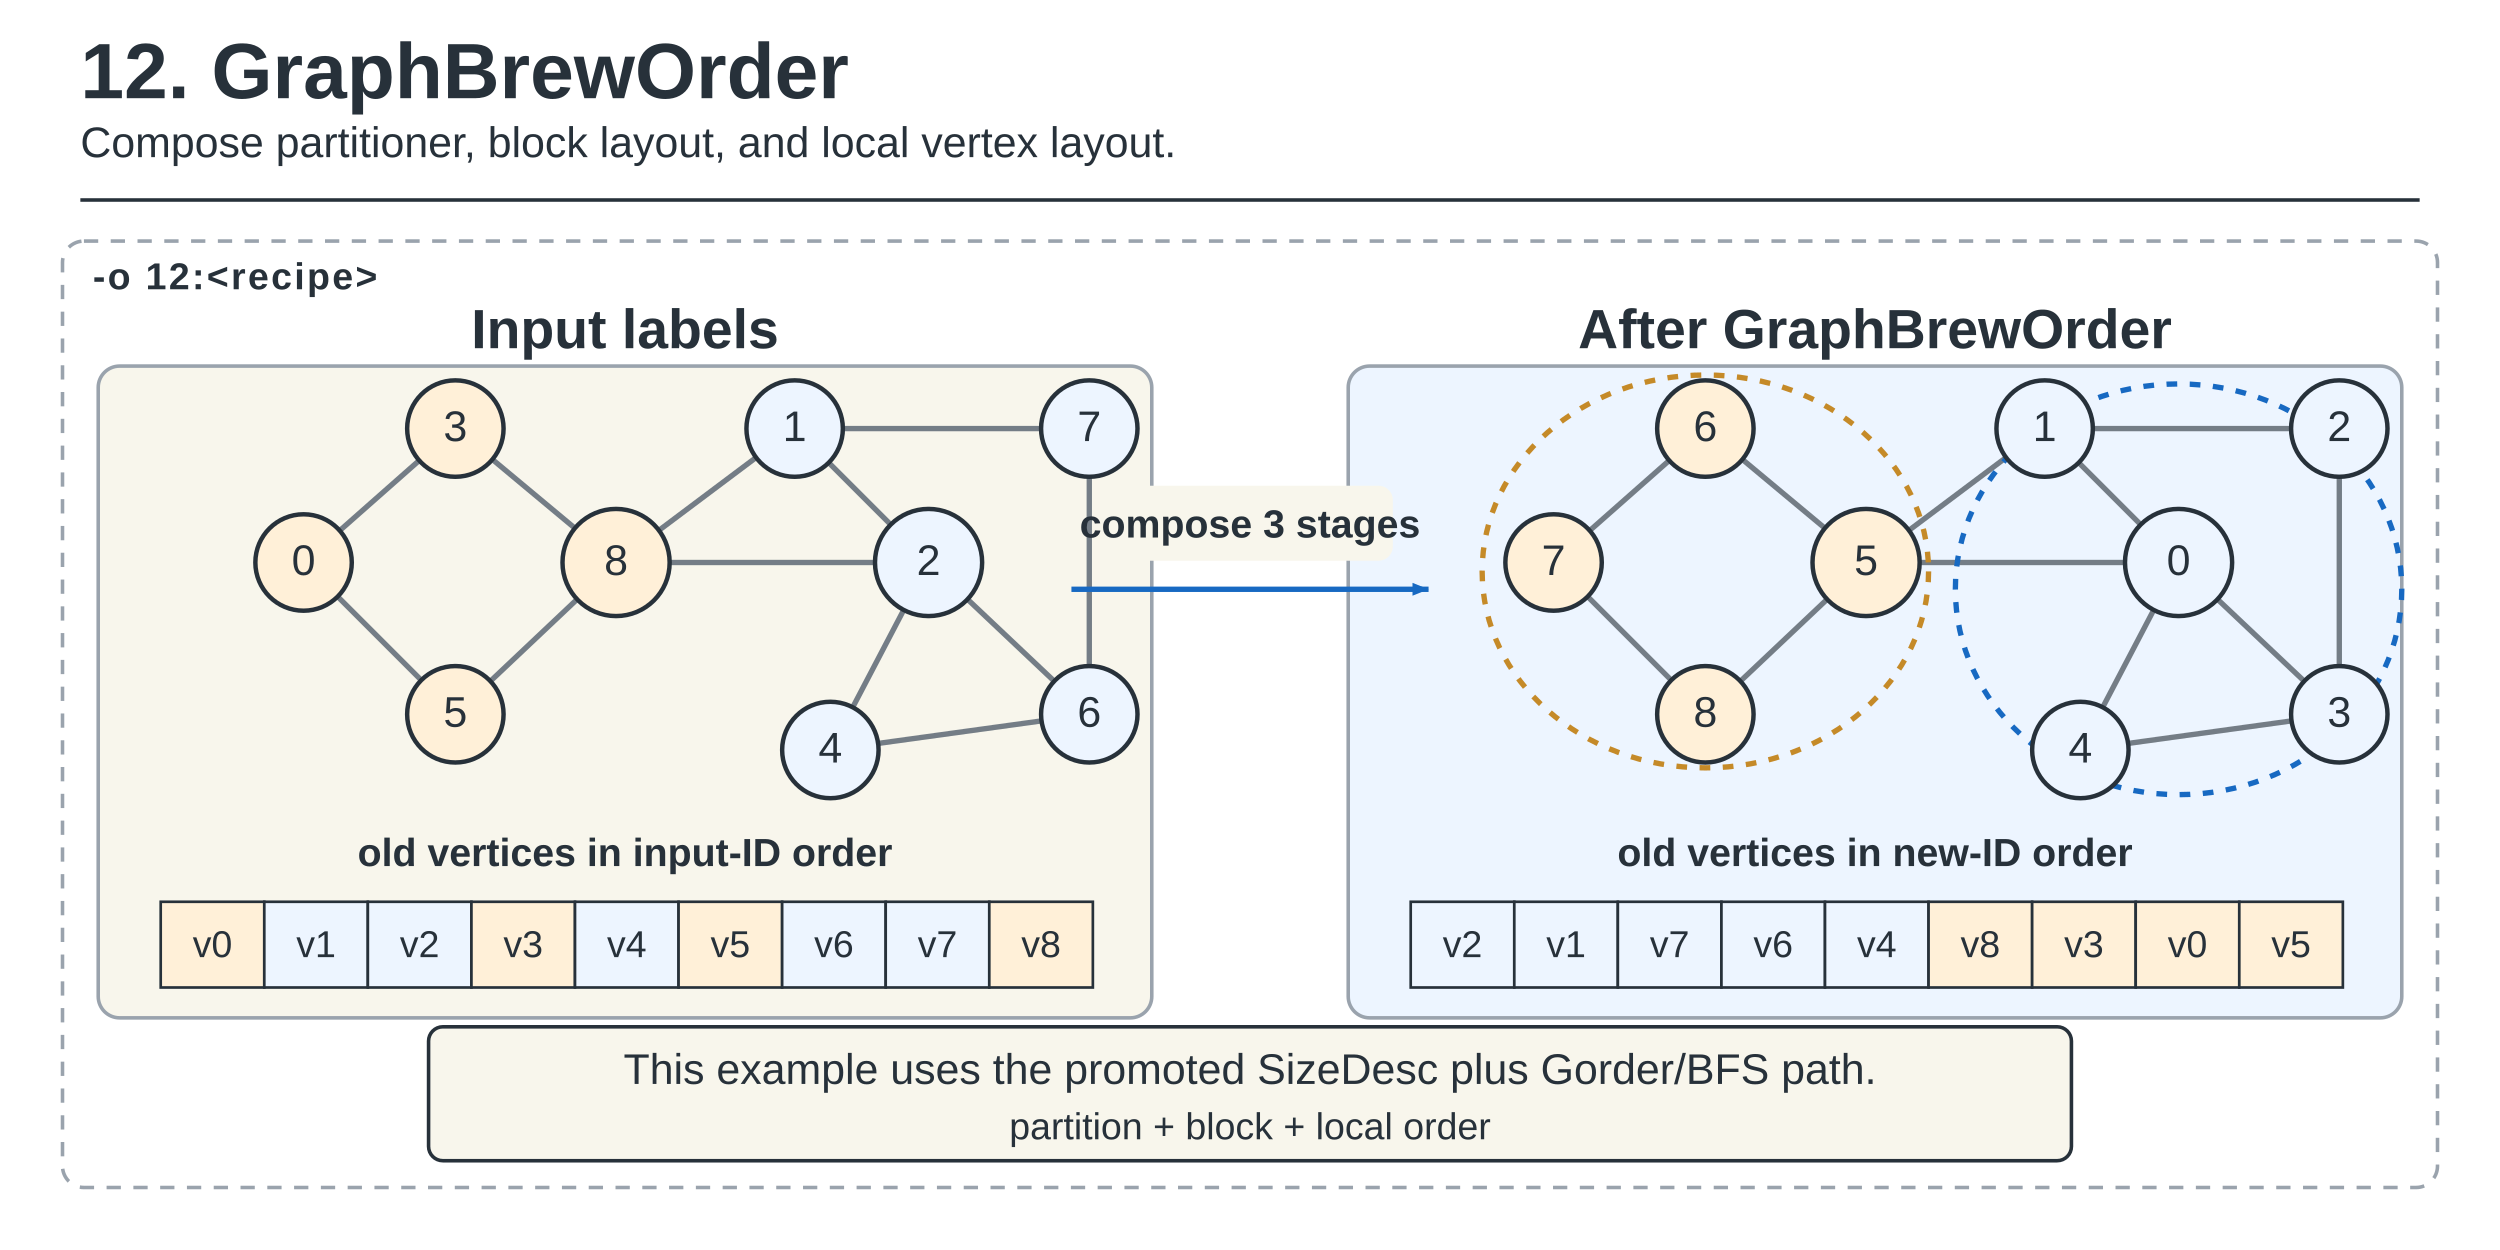
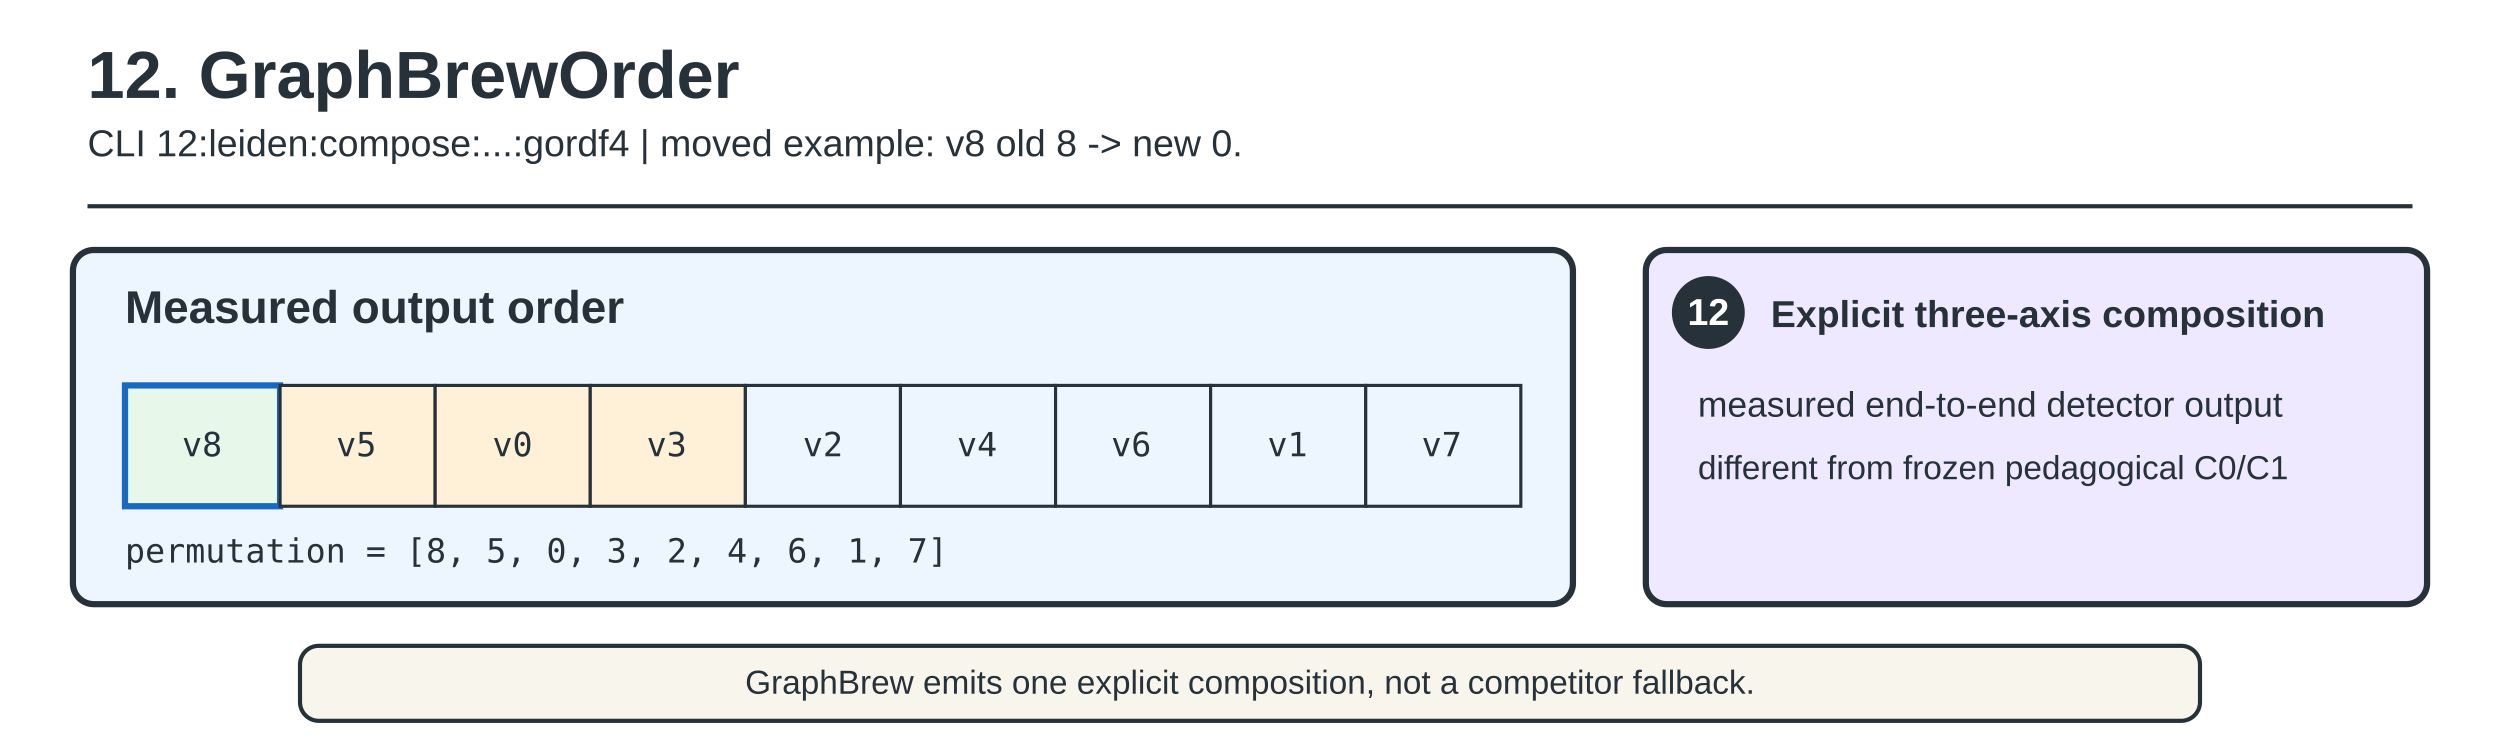
- <svg xmlns="http://www.w3.org/2000/svg" width="1400" height="700" viewBox="0 0 1400 700" role="img" aria-labelledby="title desc" fill="#27313A">
+ <svg xmlns="http://www.w3.org/2000/svg" width="1200" height="360" viewBox="0 0 1200 360" role="img" aria-labelledby="title desc" fill="#27313A">
  <defs>
-     <marker id="arrow" viewBox="0 0 10 8" markerWidth="9" markerHeight="8" refX="10" refY="4" orient="auto" markerUnits="userSpaceOnUse">
+     <marker id="arrow" viewBox="0 0 10 8" markerWidth="10" markerHeight="8" refX="10" refY="4" orient="auto" markerUnits="userSpaceOnUse">
      <path d="M0 0 L10 4 L0 8 Z" fill="#1769C2" />
-     </marker>
-     <marker id="edge-arrow" viewBox="0 0 8 6" markerWidth="7" markerHeight="6" refX="8" refY="3" orient="auto" markerUnits="userSpaceOnUse">
-       <path d="M0 0 L8 3 L0 6 Z" fill="#747D86" />
    </marker>
    <style>
      :root{color-scheme:light dark}
      @media(prefers-color-scheme:dark){
        [fill="#27313A"]{fill:#ECE7DD}[stroke="#27313A"]{stroke:#ECE7DD}
-         [fill="#FFFFFF"]{fill:#1E2327}
-         [fill="#F8F6EC"]{fill:#252A2E}[fill="#EDF5FF"]{fill:#273846}
-         [fill="#E7F7EA"]{fill:#24382A}[fill="#FFF0D8"]{fill:#3B3122}
-         [fill="#F7DEDC"]{fill:#3D292A}[fill="#EEE9FF"]{fill:#302C3C}
-         [stroke="#9AA3AD"]{stroke:#747D86}
+         [fill="#FFFFFF"]{fill:#1E2327}[fill="#F8F6EC"]{fill:#252A2E}
+         [fill="#EDF5FF"]{fill:#273846}[fill="#E7F7EA"]{fill:#24382A}
+         [fill="#FFF0D8"]{fill:#3B3122}[fill="#F7DEDC"]{fill:#3D292A}
+         [fill="#EEE9FF"]{fill:#302C3C}[stroke="#9AA3AD"]{stroke:#747D86}
+         [stroke="#1769C2"]{stroke:#63A8FF}[fill="#1769C2"]{fill:#63A8FF}
+         .arrow{stroke:#63A8FF!important}.edge{stroke:#ECE7DD!important}
      }
-       .sans{font-family:Arial,Helvetica,sans-serif}.title{font-size:44px;font-weight:700}
-       .subtitle{font-size:24px}.domain{font-size:21px;font-weight:700;letter-spacing:1.3px}
-       .heading{font-size:31px;font-weight:700}.body{font-size:24px}
-       .label{font-size:22px;font-weight:700}.small{font-size:21px}
-       .flow{fill:none;stroke:#1769C2;stroke-width:3;marker-end:url(#arrow)}
-           .graph-panel{stroke:#9AA3AD;stroke-width:2}
+       .sans{font-family:Arial,Helvetica,sans-serif}
+       .mono{font-family:"SFMono-Regular",Consolas,monospace}
+       .title{font-size:32px;font-weight:700}.subtitle{font-size:18px}
+       .domain{font-size:16px;font-weight:700;letter-spacing:1.2px}.heading{font-size:22px;font-weight:700}
+       .label{font-size:18px;font-weight:700}.body{font-size:17px}.small{font-size:16px}
+       .arrow{fill:none;stroke:#1769C2;stroke-width:3;marker-end:url(#arrow)}
+       .edge{stroke:#27313A;stroke-width:2.2}
    </style>
  </defs>
-   <rect width="1400" height="700" fill="#FFFFFF" />
-   <text x="45" y="55" class="sans title">12. GraphBrewOrder</text>
-   <text x="45" y="88" class="sans subtitle">Compose partitioner, block layout, and local vertex layout.</text>
-   <line x1="45" y1="112" x2="1355" y2="112" stroke="#27313A" stroke-width="2" />
-   <rect x="35" y="135" width="1330" height="530" rx="12" fill="none" stroke="#9AA3AD" stroke-width="2" stroke-dasharray="8 7" />
-   <text x="52" y="162" class="sans domain">-o 12:&lt;recipe&gt;</text>
-   <text x="350" y="195" text-anchor="middle" class="sans heading">Input labels</text>
-   <text x="1050" y="195" text-anchor="middle" class="sans heading">After GraphBrewOrder</text>
-   <rect x="55" y="205" width="590" height="365" rx="12" fill="#F8F6EC" class="graph-panel" />
-   <rect x="755" y="205" width="590" height="365" rx="12" fill="#EDF5FF" class="graph-panel" />
-   <line x1="170" y1="315" x2="255" y2="240" stroke="#747D86" stroke-width="3" />
-   <line x1="170" y1="315" x2="255" y2="400" stroke="#747D86" stroke-width="3" />
-   <line x1="255" y1="240" x2="345" y2="315" stroke="#747D86" stroke-width="3" />
-   <line x1="255" y1="400" x2="345" y2="315" stroke="#747D86" stroke-width="3" />
-   <line x1="345" y1="315" x2="445" y2="240" stroke="#747D86" stroke-width="3" />
-   <line x1="345" y1="315" x2="520" y2="315" stroke="#747D86" stroke-width="3" />
-   <line x1="445" y1="240" x2="520" y2="315" stroke="#747D86" stroke-width="3" />
-   <line x1="445" y1="240" x2="610" y2="240" stroke="#747D86" stroke-width="3" />
-   <line x1="520" y1="315" x2="465" y2="420" stroke="#747D86" stroke-width="3" />
-   <line x1="520" y1="315" x2="610" y2="400" stroke="#747D86" stroke-width="3" />
-   <line x1="465" y1="420" x2="610" y2="400" stroke="#747D86" stroke-width="3" />
-   <line x1="610" y1="400" x2="610" y2="240" stroke="#747D86" stroke-width="3" />
-   <circle cx="170" cy="315" r="27" fill="#FFF0D8" stroke="#27313A" stroke-width="2.5" />
-   <text x="170" y="322" text-anchor="middle" class="sans body">0</text>
-   <circle cx="255" cy="240" r="27" fill="#FFF0D8" stroke="#27313A" stroke-width="2.5" />
-   <text x="255" y="247" text-anchor="middle" class="sans body">3</text>
-   <circle cx="255" cy="400" r="27" fill="#FFF0D8" stroke="#27313A" stroke-width="2.5" />
-   <text x="255" y="407" text-anchor="middle" class="sans body">5</text>
-   <circle cx="345" cy="315" r="30" fill="#FFF0D8" stroke="#27313A" stroke-width="2.5" />
-   <text x="345" y="322" text-anchor="middle" class="sans body">8</text>
-   <circle cx="445" cy="240" r="27" fill="#EDF5FF" stroke="#27313A" stroke-width="2.5" />
-   <text x="445" y="247" text-anchor="middle" class="sans body">1</text>
-   <circle cx="520" cy="315" r="30" fill="#EDF5FF" stroke="#27313A" stroke-width="2.5" />
-   <text x="520" y="322" text-anchor="middle" class="sans body">2</text>
-   <circle cx="465" cy="420" r="27" fill="#EDF5FF" stroke="#27313A" stroke-width="2.5" />
-   <text x="465" y="427" text-anchor="middle" class="sans body">4</text>
-   <circle cx="610" cy="400" r="27" fill="#EDF5FF" stroke="#27313A" stroke-width="2.5" />
-   <text x="610" y="407" text-anchor="middle" class="sans body">6</text>
-   <circle cx="610" cy="240" r="27" fill="#EDF5FF" stroke="#27313A" stroke-width="2.5" />
-   <text x="610" y="247" text-anchor="middle" class="sans body">7</text>
-   <path d="M600 330 H800" class="flow" />
-   <rect x="620" y="272" width="160" height="42" rx="8" fill="#F8F6EC" />
-   <text x="700" y="301" text-anchor="middle" class="sans label">compose 3 stages</text>
-   <line x1="870" y1="315" x2="955" y2="240" stroke="#747D86" stroke-width="3" />
-   <line x1="870" y1="315" x2="955" y2="400" stroke="#747D86" stroke-width="3" />
-   <line x1="955" y1="240" x2="1045" y2="315" stroke="#747D86" stroke-width="3" />
-   <line x1="955" y1="400" x2="1045" y2="315" stroke="#747D86" stroke-width="3" />
-   <line x1="1045" y1="315" x2="1145" y2="240" stroke="#747D86" stroke-width="3" />
-   <line x1="1045" y1="315" x2="1220" y2="315" stroke="#747D86" stroke-width="3" />
-   <line x1="1145" y1="240" x2="1220" y2="315" stroke="#747D86" stroke-width="3" />
-   <line x1="1145" y1="240" x2="1310" y2="240" stroke="#747D86" stroke-width="3" />
-   <line x1="1220" y1="315" x2="1165" y2="420" stroke="#747D86" stroke-width="3" />
-   <line x1="1220" y1="315" x2="1310" y2="400" stroke="#747D86" stroke-width="3" />
-   <line x1="1165" y1="420" x2="1310" y2="400" stroke="#747D86" stroke-width="3" />
-   <line x1="1310" y1="400" x2="1310" y2="240" stroke="#747D86" stroke-width="3" />
-   <ellipse cx="955" cy="320" rx="125" ry="110" fill="none" stroke="#C58A28" stroke-width="3" stroke-dasharray="6 7" />
-   <ellipse cx="1220" cy="330" rx="125" ry="115" fill="none" stroke="#1769C2" stroke-width="3" stroke-dasharray="6 7" />
-   <circle cx="870" cy="315" r="27" fill="#FFF0D8" stroke="#27313A" stroke-width="2.5" />
-   <text x="870" y="322" text-anchor="middle" class="sans body">7</text>
-   <circle cx="955" cy="240" r="27" fill="#FFF0D8" stroke="#27313A" stroke-width="2.5" />
-   <text x="955" y="247" text-anchor="middle" class="sans body">6</text>
-   <circle cx="955" cy="400" r="27" fill="#FFF0D8" stroke="#27313A" stroke-width="2.5" />
-   <text x="955" y="407" text-anchor="middle" class="sans body">8</text>
-   <circle cx="1045" cy="315" r="30" fill="#FFF0D8" stroke="#27313A" stroke-width="2.5" />
-   <text x="1045" y="322" text-anchor="middle" class="sans body">5</text>
-   <circle cx="1145" cy="240" r="27" fill="#EDF5FF" stroke="#27313A" stroke-width="2.5" />
-   <text x="1145" y="247" text-anchor="middle" class="sans body">1</text>
-   <circle cx="1220" cy="315" r="30" fill="#EDF5FF" stroke="#27313A" stroke-width="2.5" />
-   <text x="1220" y="322" text-anchor="middle" class="sans body">0</text>
-   <circle cx="1165" cy="420" r="27" fill="#EDF5FF" stroke="#27313A" stroke-width="2.5" />
-   <text x="1165" y="427" text-anchor="middle" class="sans body">4</text>
-   <circle cx="1310" cy="400" r="27" fill="#EDF5FF" stroke="#27313A" stroke-width="2.5" />
-   <text x="1310" y="407" text-anchor="middle" class="sans body">3</text>
-   <circle cx="1310" cy="240" r="27" fill="#EDF5FF" stroke="#27313A" stroke-width="2.5" />
-   <text x="1310" y="247" text-anchor="middle" class="sans body">2</text>
-   <text x="350" y="485" text-anchor="middle" class="sans label">old vertices in input-ID order</text>
-   <text x="1050" y="485" text-anchor="middle" class="sans label">old vertices in new-ID order</text>
-   <rect x="90" y="505" width="58" height="48" fill="#FFF0D8" stroke="#27313A" stroke-width="1.5" />
-   <text x="119" y="536" text-anchor="middle" class="sans small">v0</text>
-   <rect x="148" y="505" width="58" height="48" fill="#EDF5FF" stroke="#27313A" stroke-width="1.5" />
-   <text x="177" y="536" text-anchor="middle" class="sans small">v1</text>
-   <rect x="206" y="505" width="58" height="48" fill="#EDF5FF" stroke="#27313A" stroke-width="1.5" />
-   <text x="235" y="536" text-anchor="middle" class="sans small">v2</text>
-   <rect x="264" y="505" width="58" height="48" fill="#FFF0D8" stroke="#27313A" stroke-width="1.5" />
-   <text x="293" y="536" text-anchor="middle" class="sans small">v3</text>
-   <rect x="322" y="505" width="58" height="48" fill="#EDF5FF" stroke="#27313A" stroke-width="1.5" />
-   <text x="351" y="536" text-anchor="middle" class="sans small">v4</text>
-   <rect x="380" y="505" width="58" height="48" fill="#FFF0D8" stroke="#27313A" stroke-width="1.5" />
-   <text x="409" y="536" text-anchor="middle" class="sans small">v5</text>
-   <rect x="438" y="505" width="58" height="48" fill="#EDF5FF" stroke="#27313A" stroke-width="1.5" />
-   <text x="467" y="536" text-anchor="middle" class="sans small">v6</text>
-   <rect x="496" y="505" width="58" height="48" fill="#EDF5FF" stroke="#27313A" stroke-width="1.5" />
-   <text x="525" y="536" text-anchor="middle" class="sans small">v7</text>
-   <rect x="554" y="505" width="58" height="48" fill="#FFF0D8" stroke="#27313A" stroke-width="1.5" />
-   <text x="583" y="536" text-anchor="middle" class="sans small">v8</text>
-   <rect x="790" y="505" width="58" height="48" fill="#EDF5FF" stroke="#27313A" stroke-width="1.5" />
-   <text x="819" y="536" text-anchor="middle" class="sans small">v2</text>
-   <rect x="848" y="505" width="58" height="48" fill="#EDF5FF" stroke="#27313A" stroke-width="1.5" />
-   <text x="877" y="536" text-anchor="middle" class="sans small">v1</text>
-   <rect x="906" y="505" width="58" height="48" fill="#EDF5FF" stroke="#27313A" stroke-width="1.5" />
-   <text x="935" y="536" text-anchor="middle" class="sans small">v7</text>
-   <rect x="964" y="505" width="58" height="48" fill="#EDF5FF" stroke="#27313A" stroke-width="1.5" />
-   <text x="993" y="536" text-anchor="middle" class="sans small">v6</text>
-   <rect x="1022" y="505" width="58" height="48" fill="#EDF5FF" stroke="#27313A" stroke-width="1.5" />
-   <text x="1051" y="536" text-anchor="middle" class="sans small">v4</text>
-   <rect x="1080" y="505" width="58" height="48" fill="#FFF0D8" stroke="#27313A" stroke-width="1.5" />
-   <text x="1109" y="536" text-anchor="middle" class="sans small">v8</text>
-   <rect x="1138" y="505" width="58" height="48" fill="#FFF0D8" stroke="#27313A" stroke-width="1.5" />
-   <text x="1167" y="536" text-anchor="middle" class="sans small">v3</text>
-   <rect x="1196" y="505" width="58" height="48" fill="#FFF0D8" stroke="#27313A" stroke-width="1.5" />
-   <text x="1225" y="536" text-anchor="middle" class="sans small">v0</text>
-   <rect x="1254" y="505" width="58" height="48" fill="#FFF0D8" stroke="#27313A" stroke-width="1.5" />
-   <text x="1283" y="536" text-anchor="middle" class="sans small">v5</text>
-   <rect x="240" y="575" width="920" height="75" rx="8" fill="#F8F6EC" stroke="#27313A" stroke-width="2" />
-   <text x="700" y="607" text-anchor="middle" class="sans body">This example uses the promoted SizeDesc plus Gorder/BFS path.</text>
-   <text x="700" y="638" text-anchor="middle" class="sans small">partition + block + local order</text>
+   <rect width="1200" height="360" fill="#FFFFFF" />
+   <text x="42" y="47" class="sans title">12. GraphBrewOrder</text>
+   <text x="42" y="75" class="sans subtitle">CLI 12:leiden:compose:...:gordf4 | moved example: v8 old 8 -&gt; new 0.</text>
+   <line x1="42" y1="99" x2="1158" y2="99" stroke="#27313A" stroke-width="2" />
+   <rect x="35" y="120" width="720" height="170" rx="10" fill="#EDF5FF" stroke="#27313A" stroke-width="3" />
+   <text x="60" y="155" class="sans heading">Measured output order</text>
+   <rect x="60.00" y="185" width="74.44" height="58" fill="#E7F7EA" stroke="#1769C2" stroke-width="3" />
+   <text x="97" y="219" class="mono small" text-anchor="middle">v8</text>
+   <rect x="134.44" y="185" width="74.44" height="58" fill="#FFF0D8" stroke="#27313A" stroke-width="1.5" />
+   <text x="171" y="219" class="mono small" text-anchor="middle">v5</text>
+   <rect x="208.89" y="185" width="74.44" height="58" fill="#FFF0D8" stroke="#27313A" stroke-width="1.5" />
+   <text x="246" y="219" class="mono small" text-anchor="middle">v0</text>
+   <rect x="283.33" y="185" width="74.44" height="58" fill="#FFF0D8" stroke="#27313A" stroke-width="1.5" />
+   <text x="320" y="219" class="mono small" text-anchor="middle">v3</text>
+   <rect x="357.78" y="185" width="74.44" height="58" fill="#EDF5FF" stroke="#27313A" stroke-width="1.5" />
+   <text x="395" y="219" class="mono small" text-anchor="middle">v2</text>
+   <rect x="432.22" y="185" width="74.44" height="58" fill="#EDF5FF" stroke="#27313A" stroke-width="1.5" />
+   <text x="469" y="219" class="mono small" text-anchor="middle">v4</text>
+   <rect x="506.67" y="185" width="74.44" height="58" fill="#EDF5FF" stroke="#27313A" stroke-width="1.5" />
+   <text x="543" y="219" class="mono small" text-anchor="middle">v6</text>
+   <rect x="581.11" y="185" width="74.44" height="58" fill="#EDF5FF" stroke="#27313A" stroke-width="1.5" />
+   <text x="618" y="219" class="mono small" text-anchor="middle">v1</text>
+   <rect x="655.56" y="185" width="74.44" height="58" fill="#EDF5FF" stroke="#27313A" stroke-width="1.5" />
+   <text x="692" y="219" class="mono small" text-anchor="middle">v7</text>
+   <text x="60" y="270" class="mono small">permutation = [8, 5, 0, 3, 2, 4, 6, 1, 7]</text>
+   <rect x="790" y="120" width="375" height="170" rx="10" fill="#EEE9FF" stroke="#27313A" stroke-width="3" />
+   <circle cx="820" cy="150" r="17" fill="#27313A" stroke="#27313A" stroke-width="1" />
+   <text x="820" y="156" class="sans label" text-anchor="middle" fill="#FFFFFF">12</text>
+   <text x="850" y="157" class="sans label">Explicit three-axis composition</text>
+   <text x="815" y="200" class="sans body">measured end-to-end detector output</text>
+   <text x="815" y="230" class="sans small">different from frozen pedagogical C0/C1</text>
+   <rect x="144" y="310" width="912" height="36" rx="9" fill="#F8F6EC" stroke="#27313A" stroke-width="2" />
+   <text x="600" y="333" class="sans small" text-anchor="middle">GraphBrew emits one explicit composition, not a competitor fallback.</text>
</svg>
